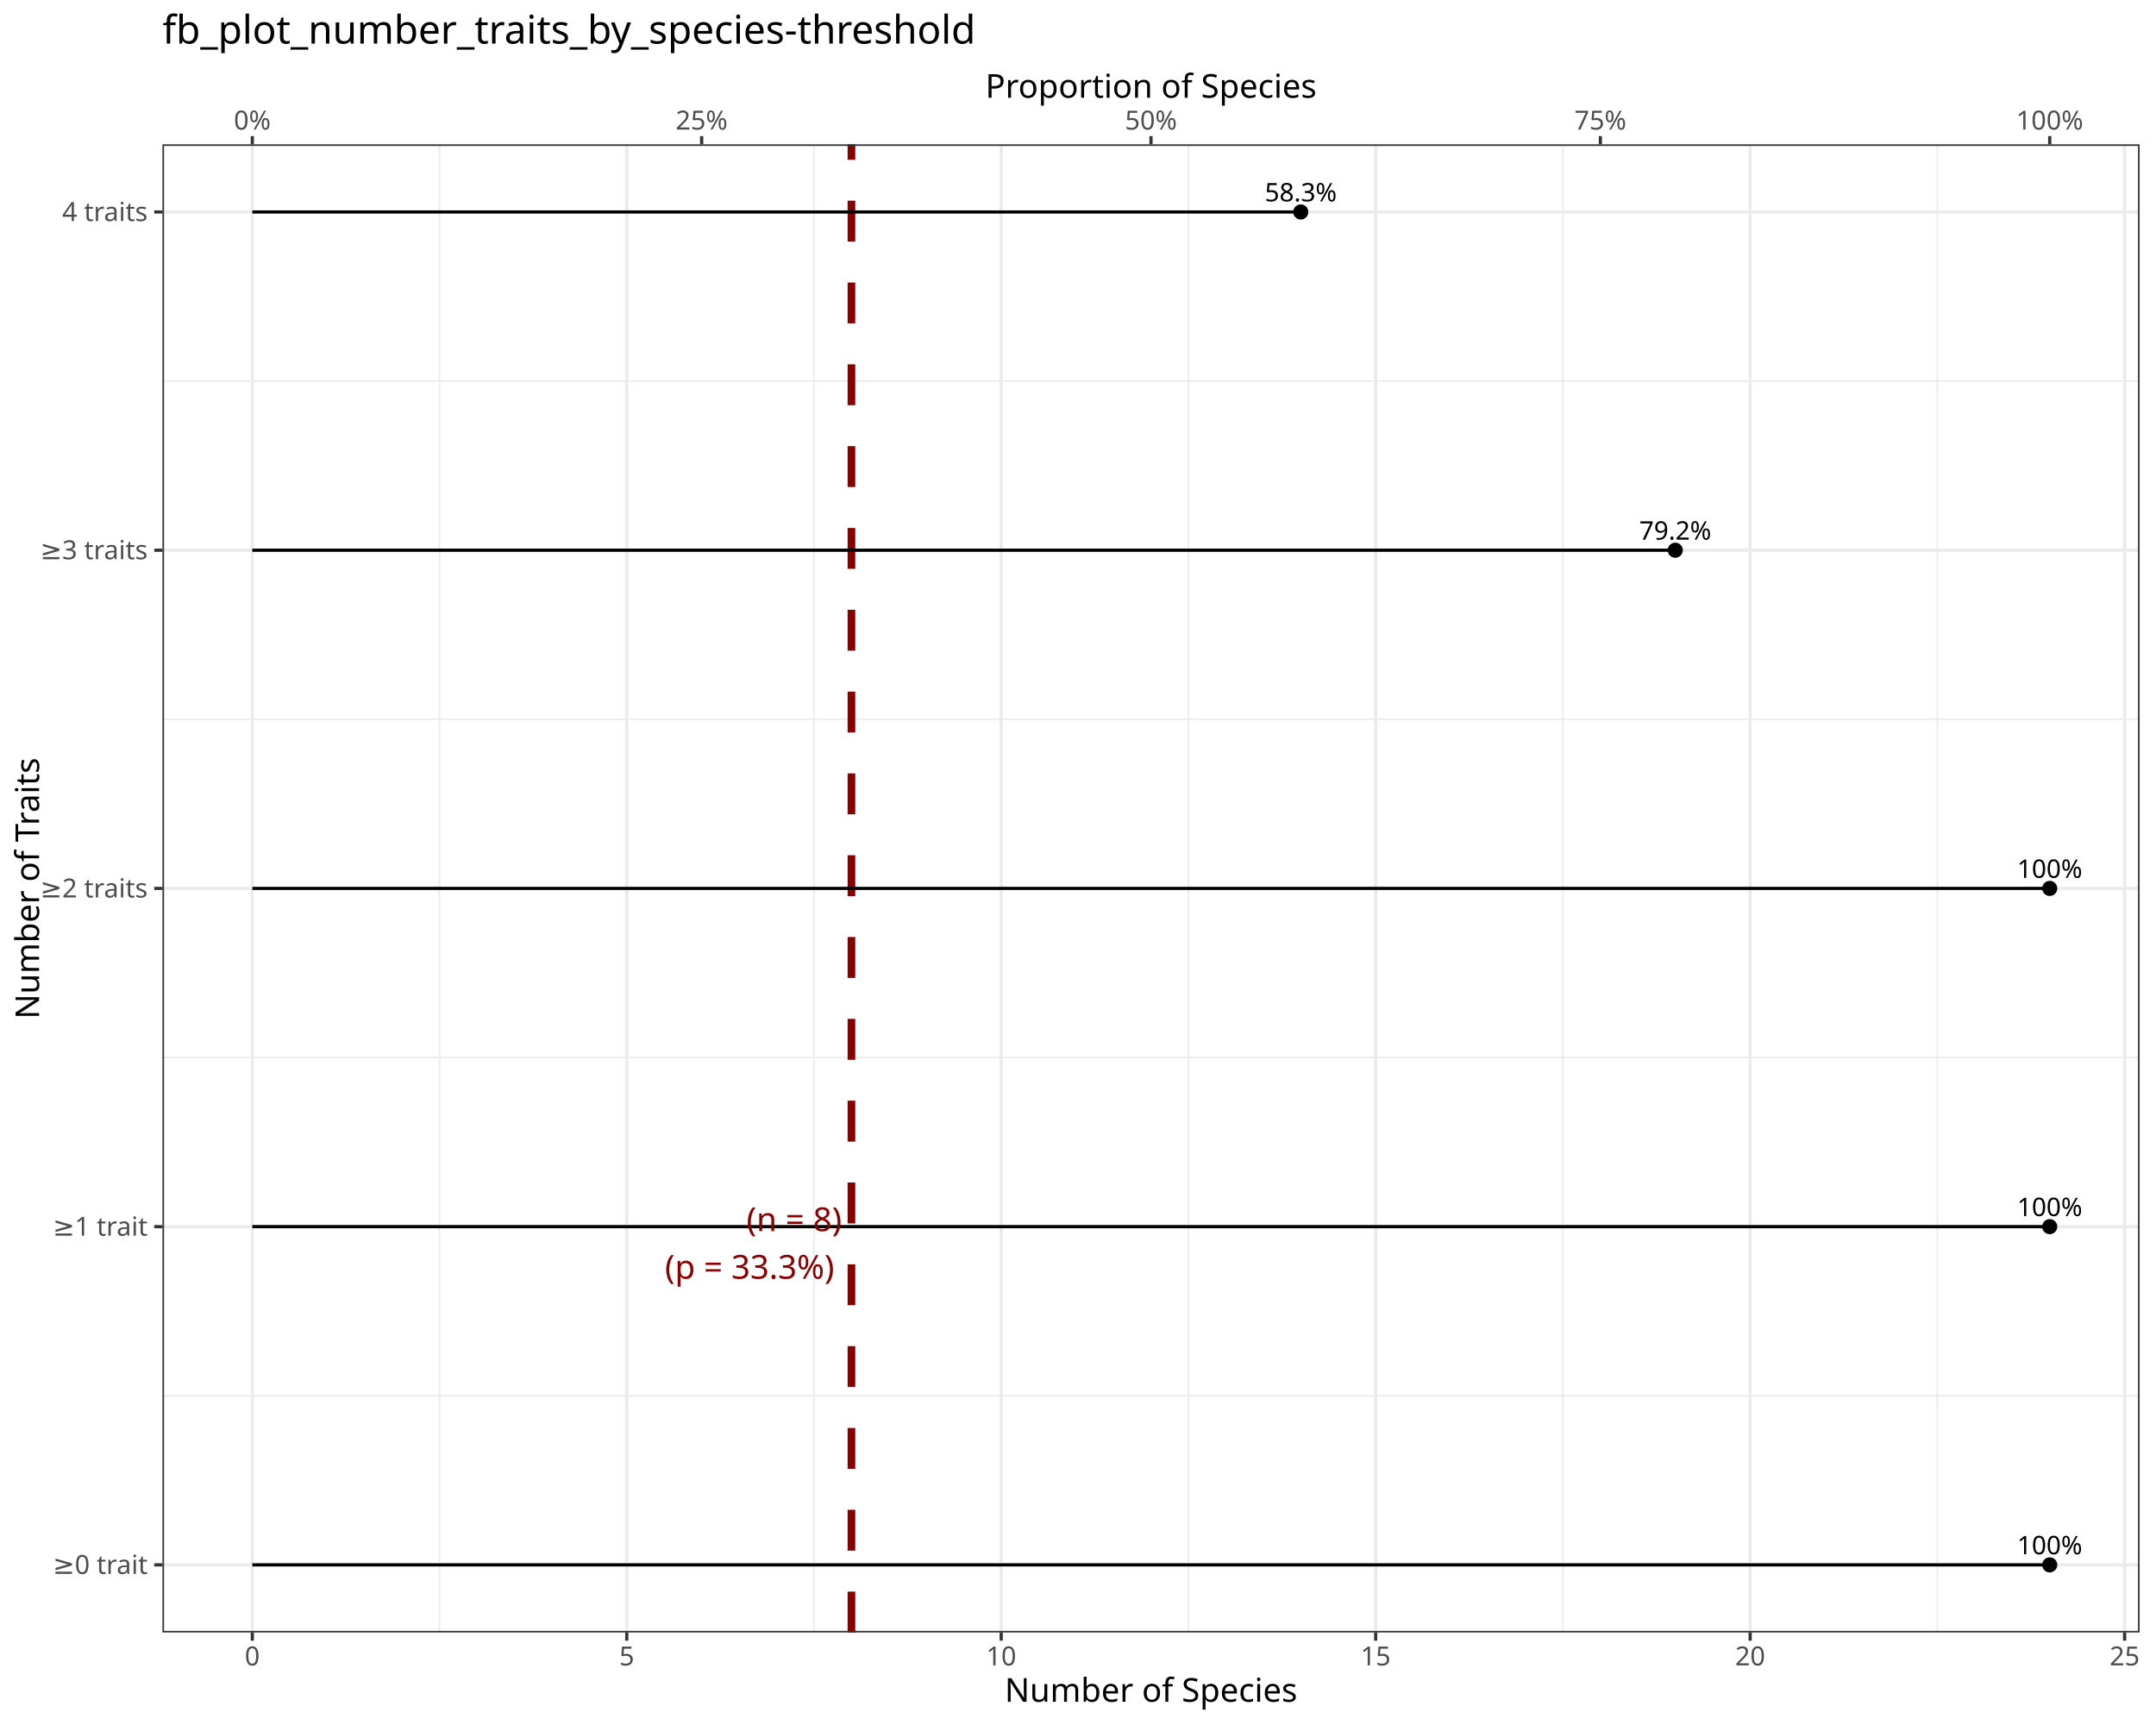
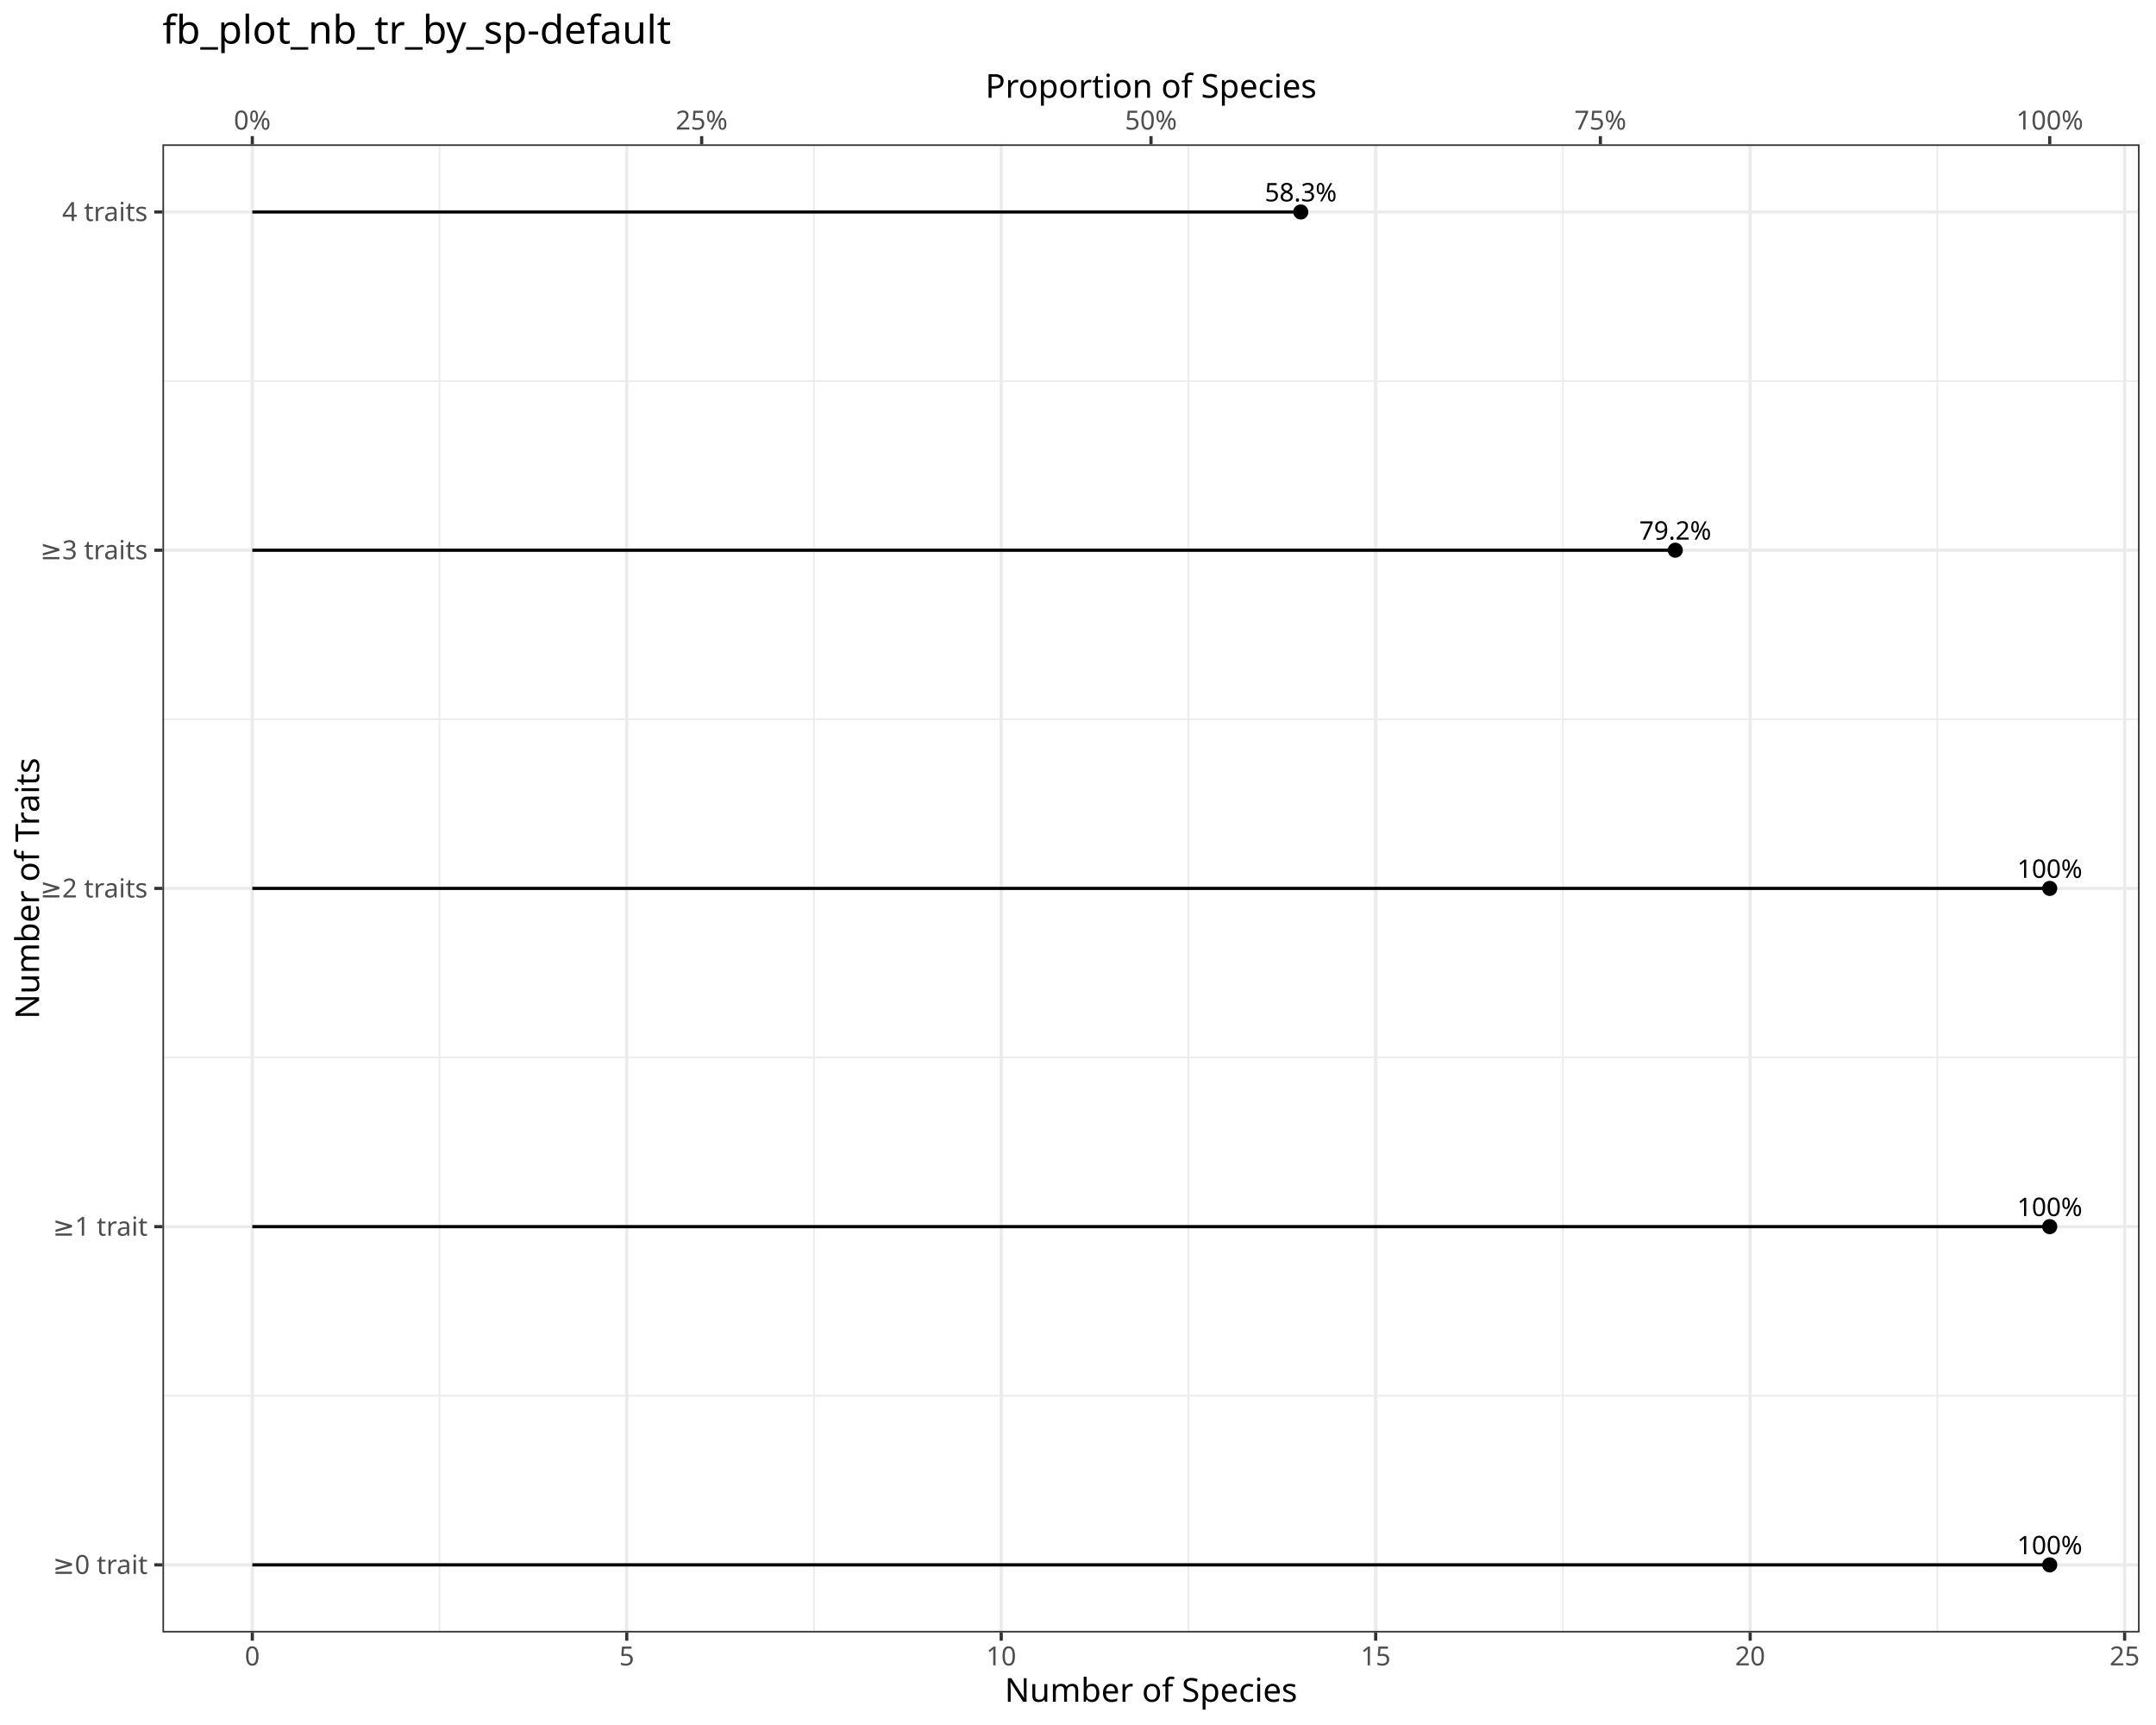
<svg xmlns="http://www.w3.org/2000/svg" class="svglite" data-engine-version="2.0" width="720.00pt" height="576.00pt" viewBox="0 0 720.00 576.00">
  <defs>
    <style type="text/css">
    .svglite line, .svglite polyline, .svglite polygon, .svglite path, .svglite rect, .svglite circle {
      fill: none;
      stroke: #000000;
      stroke-linecap: round;
      stroke-linejoin: round;
      stroke-miterlimit: 10.00;
    }
  </style>
  </defs>
  <rect width="100%" height="100%" style="stroke: none; fill: #FFFFFF;" />
  <defs>
    <clipPath id="cpMC4wMHw3MjAuMDB8MC4wMHw1NzYuMDA=">
      <rect x="0.00" y="0.00" width="720.00" height="576.00" />
    </clipPath>
  </defs>
  <g clip-path="url(#cpMC4wMHw3MjAuMDB8MC4wMHw1NzYuMDA=)">
    <rect x="0.00" y="0.00" width="720.00" height="576.00" style="stroke-width: 1.07; stroke: #FFFFFF; fill: #FFFFFF;" />
  </g>
  <defs>
    <clipPath id="cpNTQuMjV8NzE0LjUyfDQ4LjE5fDU0NS4xMQ==">
      <rect x="54.25" y="48.19" width="660.27" height="496.92" />
    </clipPath>
  </defs>
  <g clip-path="url(#cpNTQuMjV8NzE0LjUyfDQ4LjE5fDU0NS4xMQ==)">
    <rect x="54.25" y="48.19" width="660.27" height="496.92" style="stroke-width: 1.07; stroke: none; fill: #FFFFFF;" />
    <polyline points="54.25,466.06 714.52,466.06 " style="stroke-width: 0.53; stroke: #EBEBEB; stroke-linecap: butt;" />
    <polyline points="54.25,353.12 714.52,353.12 " style="stroke-width: 0.53; stroke: #EBEBEB; stroke-linecap: butt;" />
    <polyline points="54.25,240.18 714.52,240.18 " style="stroke-width: 0.53; stroke: #EBEBEB; stroke-linecap: butt;" />
    <polyline points="54.25,127.25 714.52,127.25 " style="stroke-width: 0.53; stroke: #EBEBEB; stroke-linecap: butt;" />
    <polyline points="146.78,545.11 146.78,48.19 " style="stroke-width: 0.53; stroke: #EBEBEB; stroke-linecap: butt;" />
    <polyline points="271.84,545.11 271.84,48.19 " style="stroke-width: 0.53; stroke: #EBEBEB; stroke-linecap: butt;" />
    <polyline points="396.89,545.11 396.89,48.19 " style="stroke-width: 0.53; stroke: #EBEBEB; stroke-linecap: butt;" />
    <polyline points="521.94,545.11 521.94,48.19 " style="stroke-width: 0.53; stroke: #EBEBEB; stroke-linecap: butt;" />
    <polyline points="646.99,545.11 646.99,48.19 " style="stroke-width: 0.53; stroke: #EBEBEB; stroke-linecap: butt;" />
    <polyline points="54.25,522.53 714.52,522.53 " style="stroke-width: 1.07; stroke: #EBEBEB; stroke-linecap: butt;" />
    <polyline points="54.25,409.59 714.52,409.59 " style="stroke-width: 1.07; stroke: #EBEBEB; stroke-linecap: butt;" />
    <polyline points="54.25,296.65 714.52,296.65 " style="stroke-width: 1.07; stroke: #EBEBEB; stroke-linecap: butt;" />
    <polyline points="54.25,183.72 714.52,183.72 " style="stroke-width: 1.07; stroke: #EBEBEB; stroke-linecap: butt;" />
    <polyline points="54.25,70.78 714.52,70.78 " style="stroke-width: 1.07; stroke: #EBEBEB; stroke-linecap: butt;" />
    <polyline points="84.26,545.11 84.26,48.19 " style="stroke-width: 1.07; stroke: #EBEBEB; stroke-linecap: butt;" />
    <polyline points="209.31,545.11 209.31,48.19 " style="stroke-width: 1.07; stroke: #EBEBEB; stroke-linecap: butt;" />
    <polyline points="334.36,545.11 334.36,48.19 " style="stroke-width: 1.07; stroke: #EBEBEB; stroke-linecap: butt;" />
    <polyline points="459.41,545.11 459.41,48.19 " style="stroke-width: 1.07; stroke: #EBEBEB; stroke-linecap: butt;" />
    <polyline points="584.47,545.11 584.47,48.19 " style="stroke-width: 1.07; stroke: #EBEBEB; stroke-linecap: butt;" />
    <polyline points="709.52,545.11 709.52,48.19 " style="stroke-width: 1.07; stroke: #EBEBEB; stroke-linecap: butt;" />
-     <line x1="284.34" y1="545.11" x2="284.34" y2="48.19" style="stroke-width: 2.56; stroke: #8B0000; stroke-dasharray: 13.66,13.66; stroke-linecap: butt;" />
    <circle cx="684.51" cy="522.53" r="2.17" style="stroke-width: 0.71; fill: #000000;" />
    <circle cx="684.51" cy="409.59" r="2.17" style="stroke-width: 0.71; fill: #000000;" />
    <circle cx="684.51" cy="296.65" r="2.17" style="stroke-width: 0.71; fill: #000000;" />
    <circle cx="559.46" cy="183.72" r="2.17" style="stroke-width: 0.71; fill: #000000;" />
    <circle cx="434.40" cy="70.78" r="2.17" style="stroke-width: 0.71; fill: #000000;" />
    <line x1="84.26" y1="522.53" x2="684.51" y2="522.53" style="stroke-width: 1.07; stroke-linecap: butt;" />
    <line x1="84.26" y1="409.59" x2="684.51" y2="409.59" style="stroke-width: 1.07; stroke-linecap: butt;" />
    <line x1="84.26" y1="296.65" x2="684.51" y2="296.65" style="stroke-width: 1.07; stroke-linecap: butt;" />
    <line x1="84.26" y1="183.72" x2="559.46" y2="183.72" style="stroke-width: 1.07; stroke-linecap: butt;" />
    <line x1="84.26" y1="70.78" x2="434.40" y2="70.78" style="stroke-width: 1.07; stroke-linecap: butt;" />
    <text x="684.51" y="519.00" text-anchor="middle" style="font-size: 8.54px; font-family: sans;" textLength="21.83px" lengthAdjust="spacingAndGlyphs">100%</text>
    <text x="684.51" y="406.06" text-anchor="middle" style="font-size: 8.54px; font-family: sans;" textLength="21.83px" lengthAdjust="spacingAndGlyphs">100%</text>
    <text x="684.51" y="293.13" text-anchor="middle" style="font-size: 8.54px; font-family: sans;" textLength="21.83px" lengthAdjust="spacingAndGlyphs">100%</text>
    <text x="559.46" y="180.19" text-anchor="middle" style="font-size: 8.54px; font-family: sans;" textLength="24.20px" lengthAdjust="spacingAndGlyphs">79.2%</text>
    <text x="434.40" y="67.25" text-anchor="middle" style="font-size: 8.54px; font-family: sans;" textLength="24.20px" lengthAdjust="spacingAndGlyphs">58.3%</text>
-     <text x="281.12" y="411.09" text-anchor="end" style="font-size: 11.04px; fill: #8B0000; font-family: sans;" textLength="32.22px" lengthAdjust="spacingAndGlyphs">(n = 8)</text>
-     <text x="278.60" y="426.98" text-anchor="end" style="font-size: 11.04px; fill: #8B0000; font-family: sans;" textLength="57.38px" lengthAdjust="spacingAndGlyphs">(p = 33.3%)</text>
    <rect x="54.25" y="48.19" width="660.27" height="496.92" style="stroke-width: 1.07; stroke: #333333;" />
  </g>
  <g clip-path="url(#cpMC4wMHw3MjAuMDB8MC4wMHw1NzYuMDA=)">
    <polyline points="84.26,45.45 84.26,48.19 " style="stroke-width: 1.07; stroke: #333333; stroke-linecap: butt;" />
    <polyline points="234.32,45.45 234.32,48.19 " style="stroke-width: 1.07; stroke: #333333; stroke-linecap: butt;" />
    <polyline points="384.38,45.45 384.38,48.19 " style="stroke-width: 1.07; stroke: #333333; stroke-linecap: butt;" />
    <polyline points="534.45,45.45 534.45,48.19 " style="stroke-width: 1.07; stroke: #333333; stroke-linecap: butt;" />
    <polyline points="684.51,45.45 684.51,48.19 " style="stroke-width: 1.07; stroke: #333333; stroke-linecap: butt;" />
    <text x="84.26" y="43.26" text-anchor="middle" style="font-size: 8.80px; fill: #4D4D4D; font-family: sans;" textLength="12.72px" lengthAdjust="spacingAndGlyphs">0%</text>
    <text x="234.32" y="43.26" text-anchor="middle" style="font-size: 8.80px; fill: #4D4D4D; font-family: sans;" textLength="17.61px" lengthAdjust="spacingAndGlyphs">25%</text>
    <text x="384.38" y="43.26" text-anchor="middle" style="font-size: 8.80px; fill: #4D4D4D; font-family: sans;" textLength="17.61px" lengthAdjust="spacingAndGlyphs">50%</text>
    <text x="534.45" y="43.26" text-anchor="middle" style="font-size: 8.80px; fill: #4D4D4D; font-family: sans;" textLength="17.61px" lengthAdjust="spacingAndGlyphs">75%</text>
    <text x="684.51" y="43.26" text-anchor="middle" style="font-size: 8.80px; fill: #4D4D4D; font-family: sans;" textLength="22.51px" lengthAdjust="spacingAndGlyphs">100%</text>
    <text x="49.31" y="525.55" text-anchor="end" style="font-size: 8.80px; fill: #4D4D4D; font-family: sans;" textLength="26.84px" lengthAdjust="spacingAndGlyphs">≥0 trait</text>
    <text x="49.31" y="412.62" text-anchor="end" style="font-size: 8.80px; fill: #4D4D4D; font-family: sans;" textLength="26.84px" lengthAdjust="spacingAndGlyphs">≥1 trait</text>
    <text x="49.31" y="299.68" text-anchor="end" style="font-size: 8.80px; fill: #4D4D4D; font-family: sans;" textLength="31.24px" lengthAdjust="spacingAndGlyphs">≥2 traits</text>
    <text x="49.31" y="186.74" text-anchor="end" style="font-size: 8.80px; fill: #4D4D4D; font-family: sans;" textLength="31.24px" lengthAdjust="spacingAndGlyphs">≥3 traits</text>
    <text x="49.31" y="73.81" text-anchor="end" style="font-size: 8.80px; fill: #4D4D4D; font-family: sans;" textLength="26.41px" lengthAdjust="spacingAndGlyphs">4 traits</text>
    <polyline points="51.51,522.53 54.25,522.53 " style="stroke-width: 1.07; stroke: #333333; stroke-linecap: butt;" />
    <polyline points="51.51,409.59 54.25,409.59 " style="stroke-width: 1.07; stroke: #333333; stroke-linecap: butt;" />
    <polyline points="51.51,296.65 54.25,296.65 " style="stroke-width: 1.07; stroke: #333333; stroke-linecap: butt;" />
    <polyline points="51.51,183.72 54.25,183.72 " style="stroke-width: 1.07; stroke: #333333; stroke-linecap: butt;" />
    <polyline points="51.51,70.78 54.25,70.78 " style="stroke-width: 1.07; stroke: #333333; stroke-linecap: butt;" />
    <polyline points="84.26,547.85 84.26,545.11 " style="stroke-width: 1.07; stroke: #333333; stroke-linecap: butt;" />
    <polyline points="209.31,547.85 209.31,545.11 " style="stroke-width: 1.07; stroke: #333333; stroke-linecap: butt;" />
    <polyline points="334.36,547.85 334.36,545.11 " style="stroke-width: 1.07; stroke: #333333; stroke-linecap: butt;" />
    <polyline points="459.41,547.85 459.41,545.11 " style="stroke-width: 1.07; stroke: #333333; stroke-linecap: butt;" />
    <polyline points="584.47,547.85 584.47,545.11 " style="stroke-width: 1.07; stroke: #333333; stroke-linecap: butt;" />
    <polyline points="709.52,547.85 709.52,545.11 " style="stroke-width: 1.07; stroke: #333333; stroke-linecap: butt;" />
    <text x="84.26" y="556.10" text-anchor="middle" style="font-size: 8.80px; fill: #4D4D4D; font-family: sans;" textLength="4.89px" lengthAdjust="spacingAndGlyphs">0</text>
    <text x="209.31" y="556.10" text-anchor="middle" style="font-size: 8.80px; fill: #4D4D4D; font-family: sans;" textLength="4.89px" lengthAdjust="spacingAndGlyphs">5</text>
    <text x="334.36" y="556.10" text-anchor="middle" style="font-size: 8.80px; fill: #4D4D4D; font-family: sans;" textLength="9.79px" lengthAdjust="spacingAndGlyphs">10</text>
    <text x="459.41" y="556.10" text-anchor="middle" style="font-size: 8.80px; fill: #4D4D4D; font-family: sans;" textLength="9.79px" lengthAdjust="spacingAndGlyphs">15</text>
    <text x="584.47" y="556.10" text-anchor="middle" style="font-size: 8.80px; fill: #4D4D4D; font-family: sans;" textLength="9.79px" lengthAdjust="spacingAndGlyphs">20</text>
    <text x="709.52" y="556.10" text-anchor="middle" style="font-size: 8.80px; fill: #4D4D4D; font-family: sans;" textLength="9.79px" lengthAdjust="spacingAndGlyphs">25</text>
    <text x="384.38" y="32.64" text-anchor="middle" style="font-size: 11.00px; font-family: sans;" textLength="105.18px" lengthAdjust="spacingAndGlyphs">Proportion of Species</text>
    <text x="384.38" y="568.24" text-anchor="middle" style="font-size: 11.00px; font-family: sans;" textLength="93.56px" lengthAdjust="spacingAndGlyphs">Number of Species</text>
    <text transform="translate(13.05,296.65) rotate(-90)" text-anchor="middle" style="font-size: 11.00px; font-family: sans;" textLength="81.92px" lengthAdjust="spacingAndGlyphs">Number of Traits</text>
-     <text x="54.25" y="14.56" style="font-size: 13.20px; font-family: sans;" textLength="259.79px" lengthAdjust="spacingAndGlyphs">fb_plot_number_traits_by_species-threshold</text>
+     <text x="54.25" y="14.56" style="font-size: 13.20px; font-family: sans;" textLength="163.67px" lengthAdjust="spacingAndGlyphs">fb_plot_nb_tr_by_sp-default</text>
  </g>
</svg>
